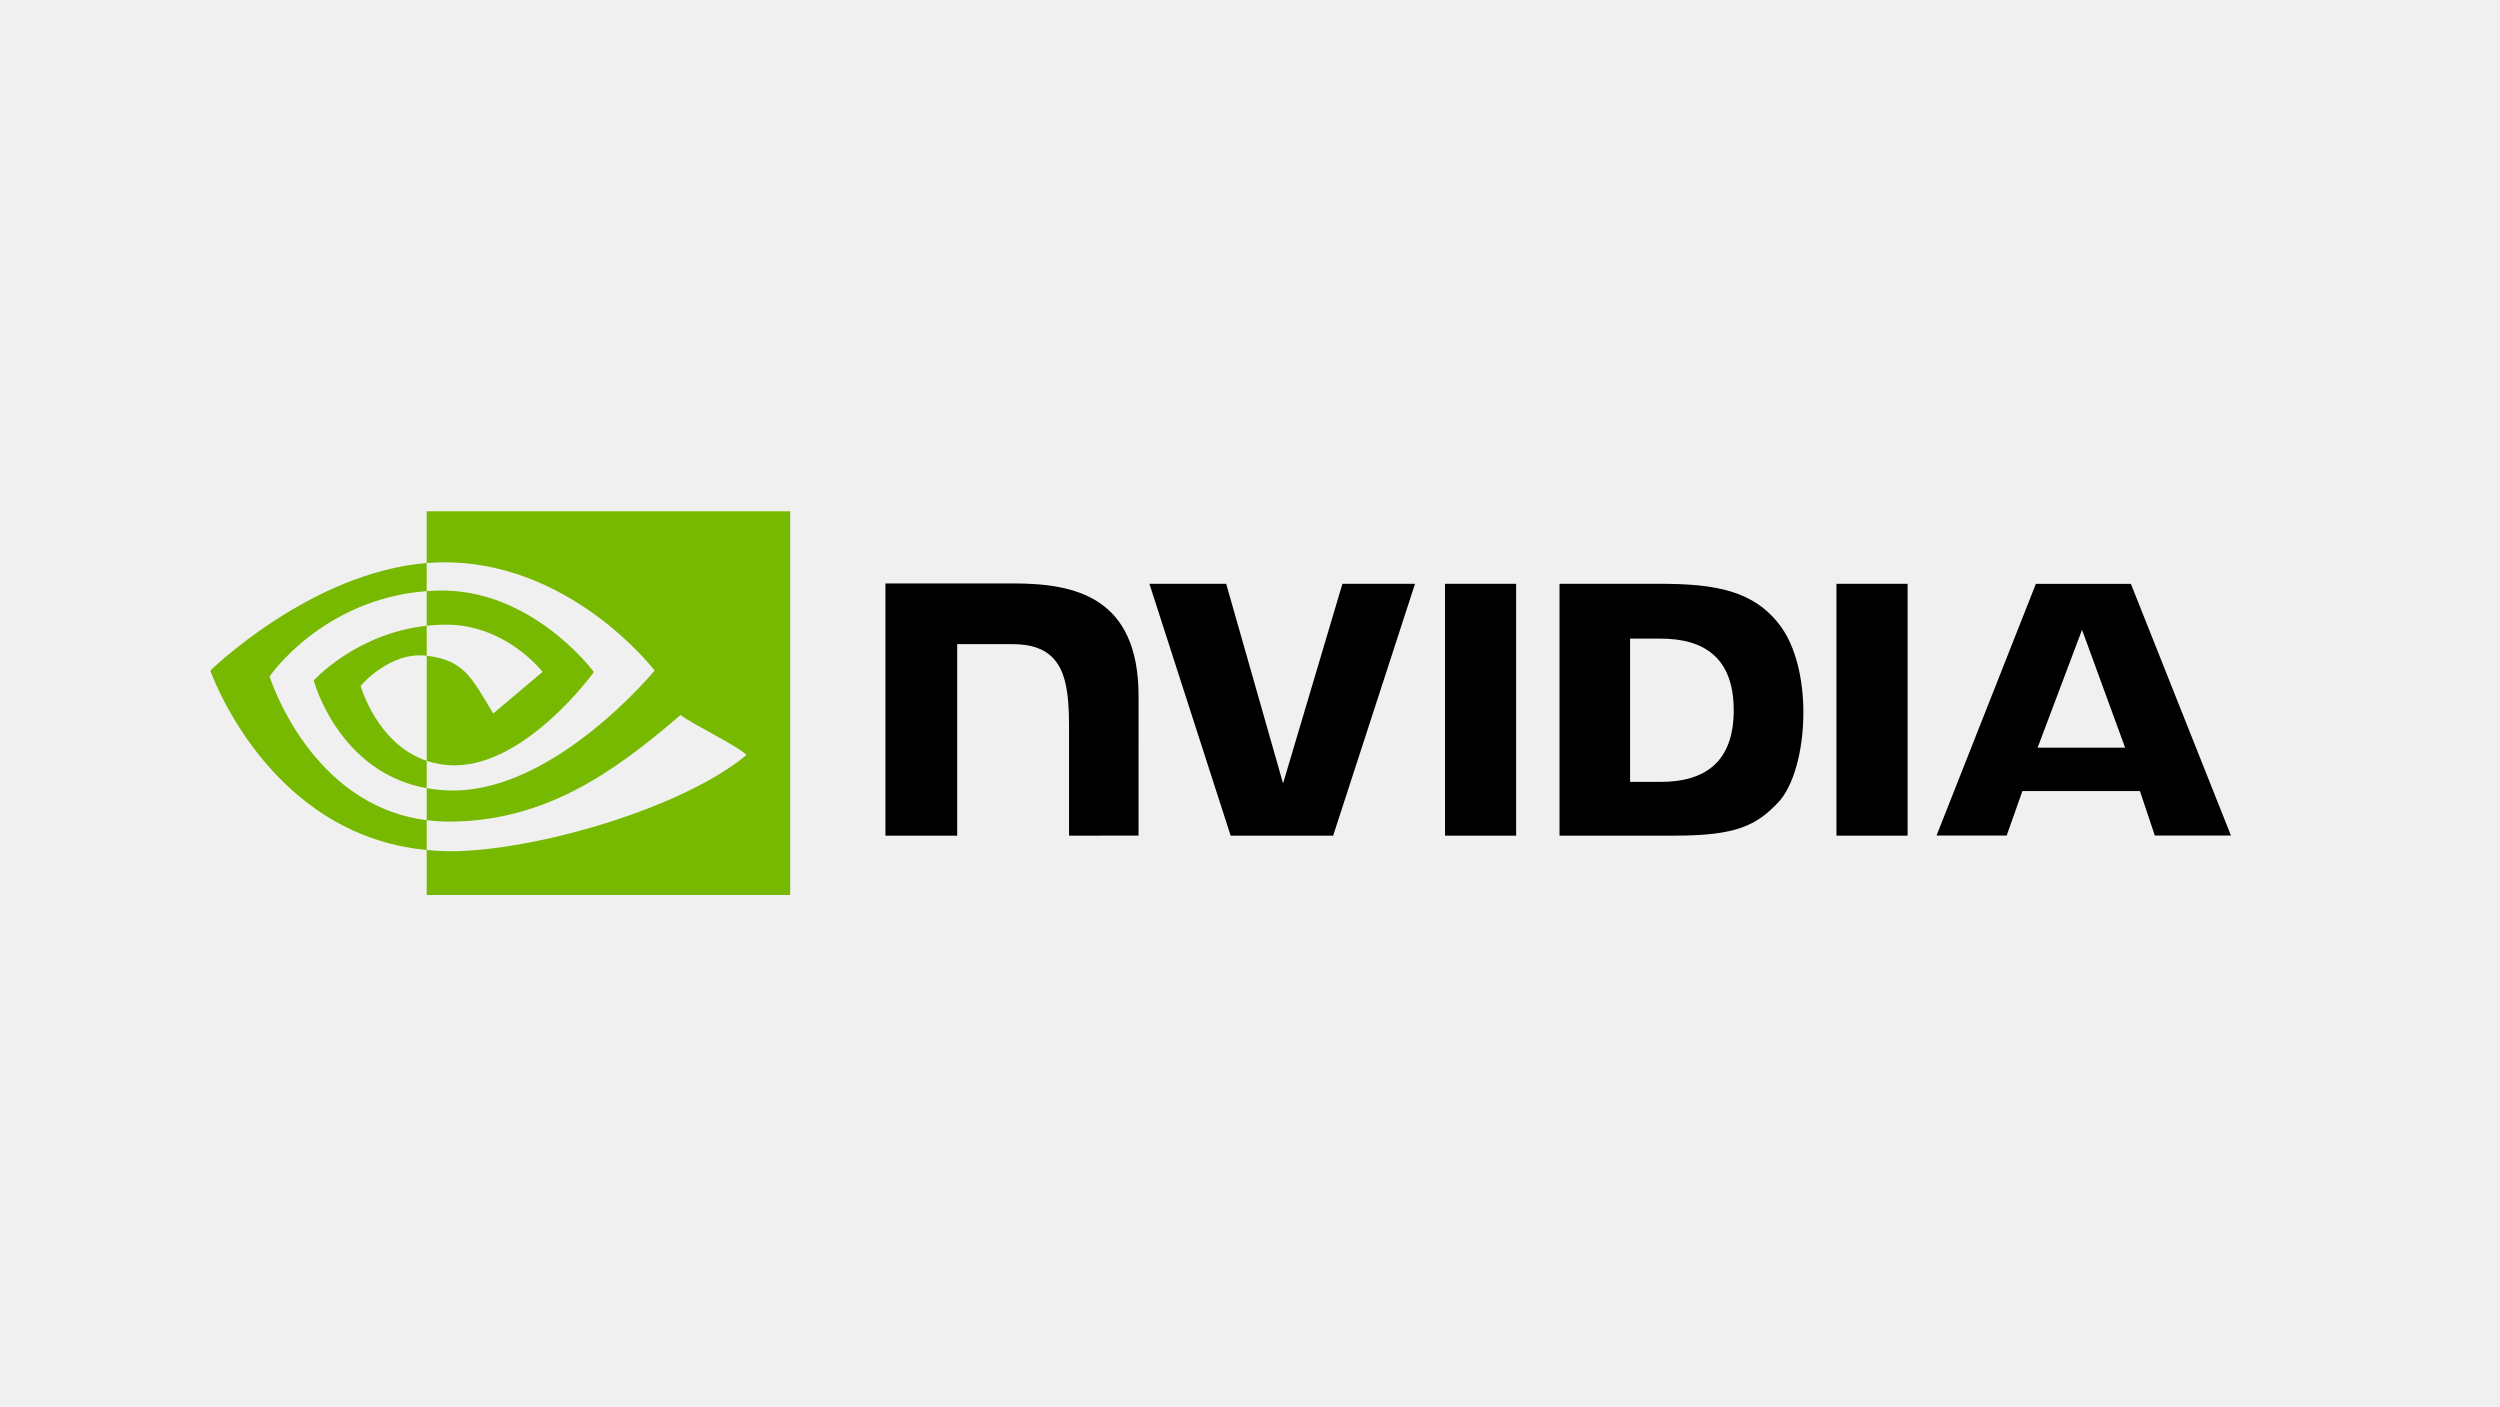
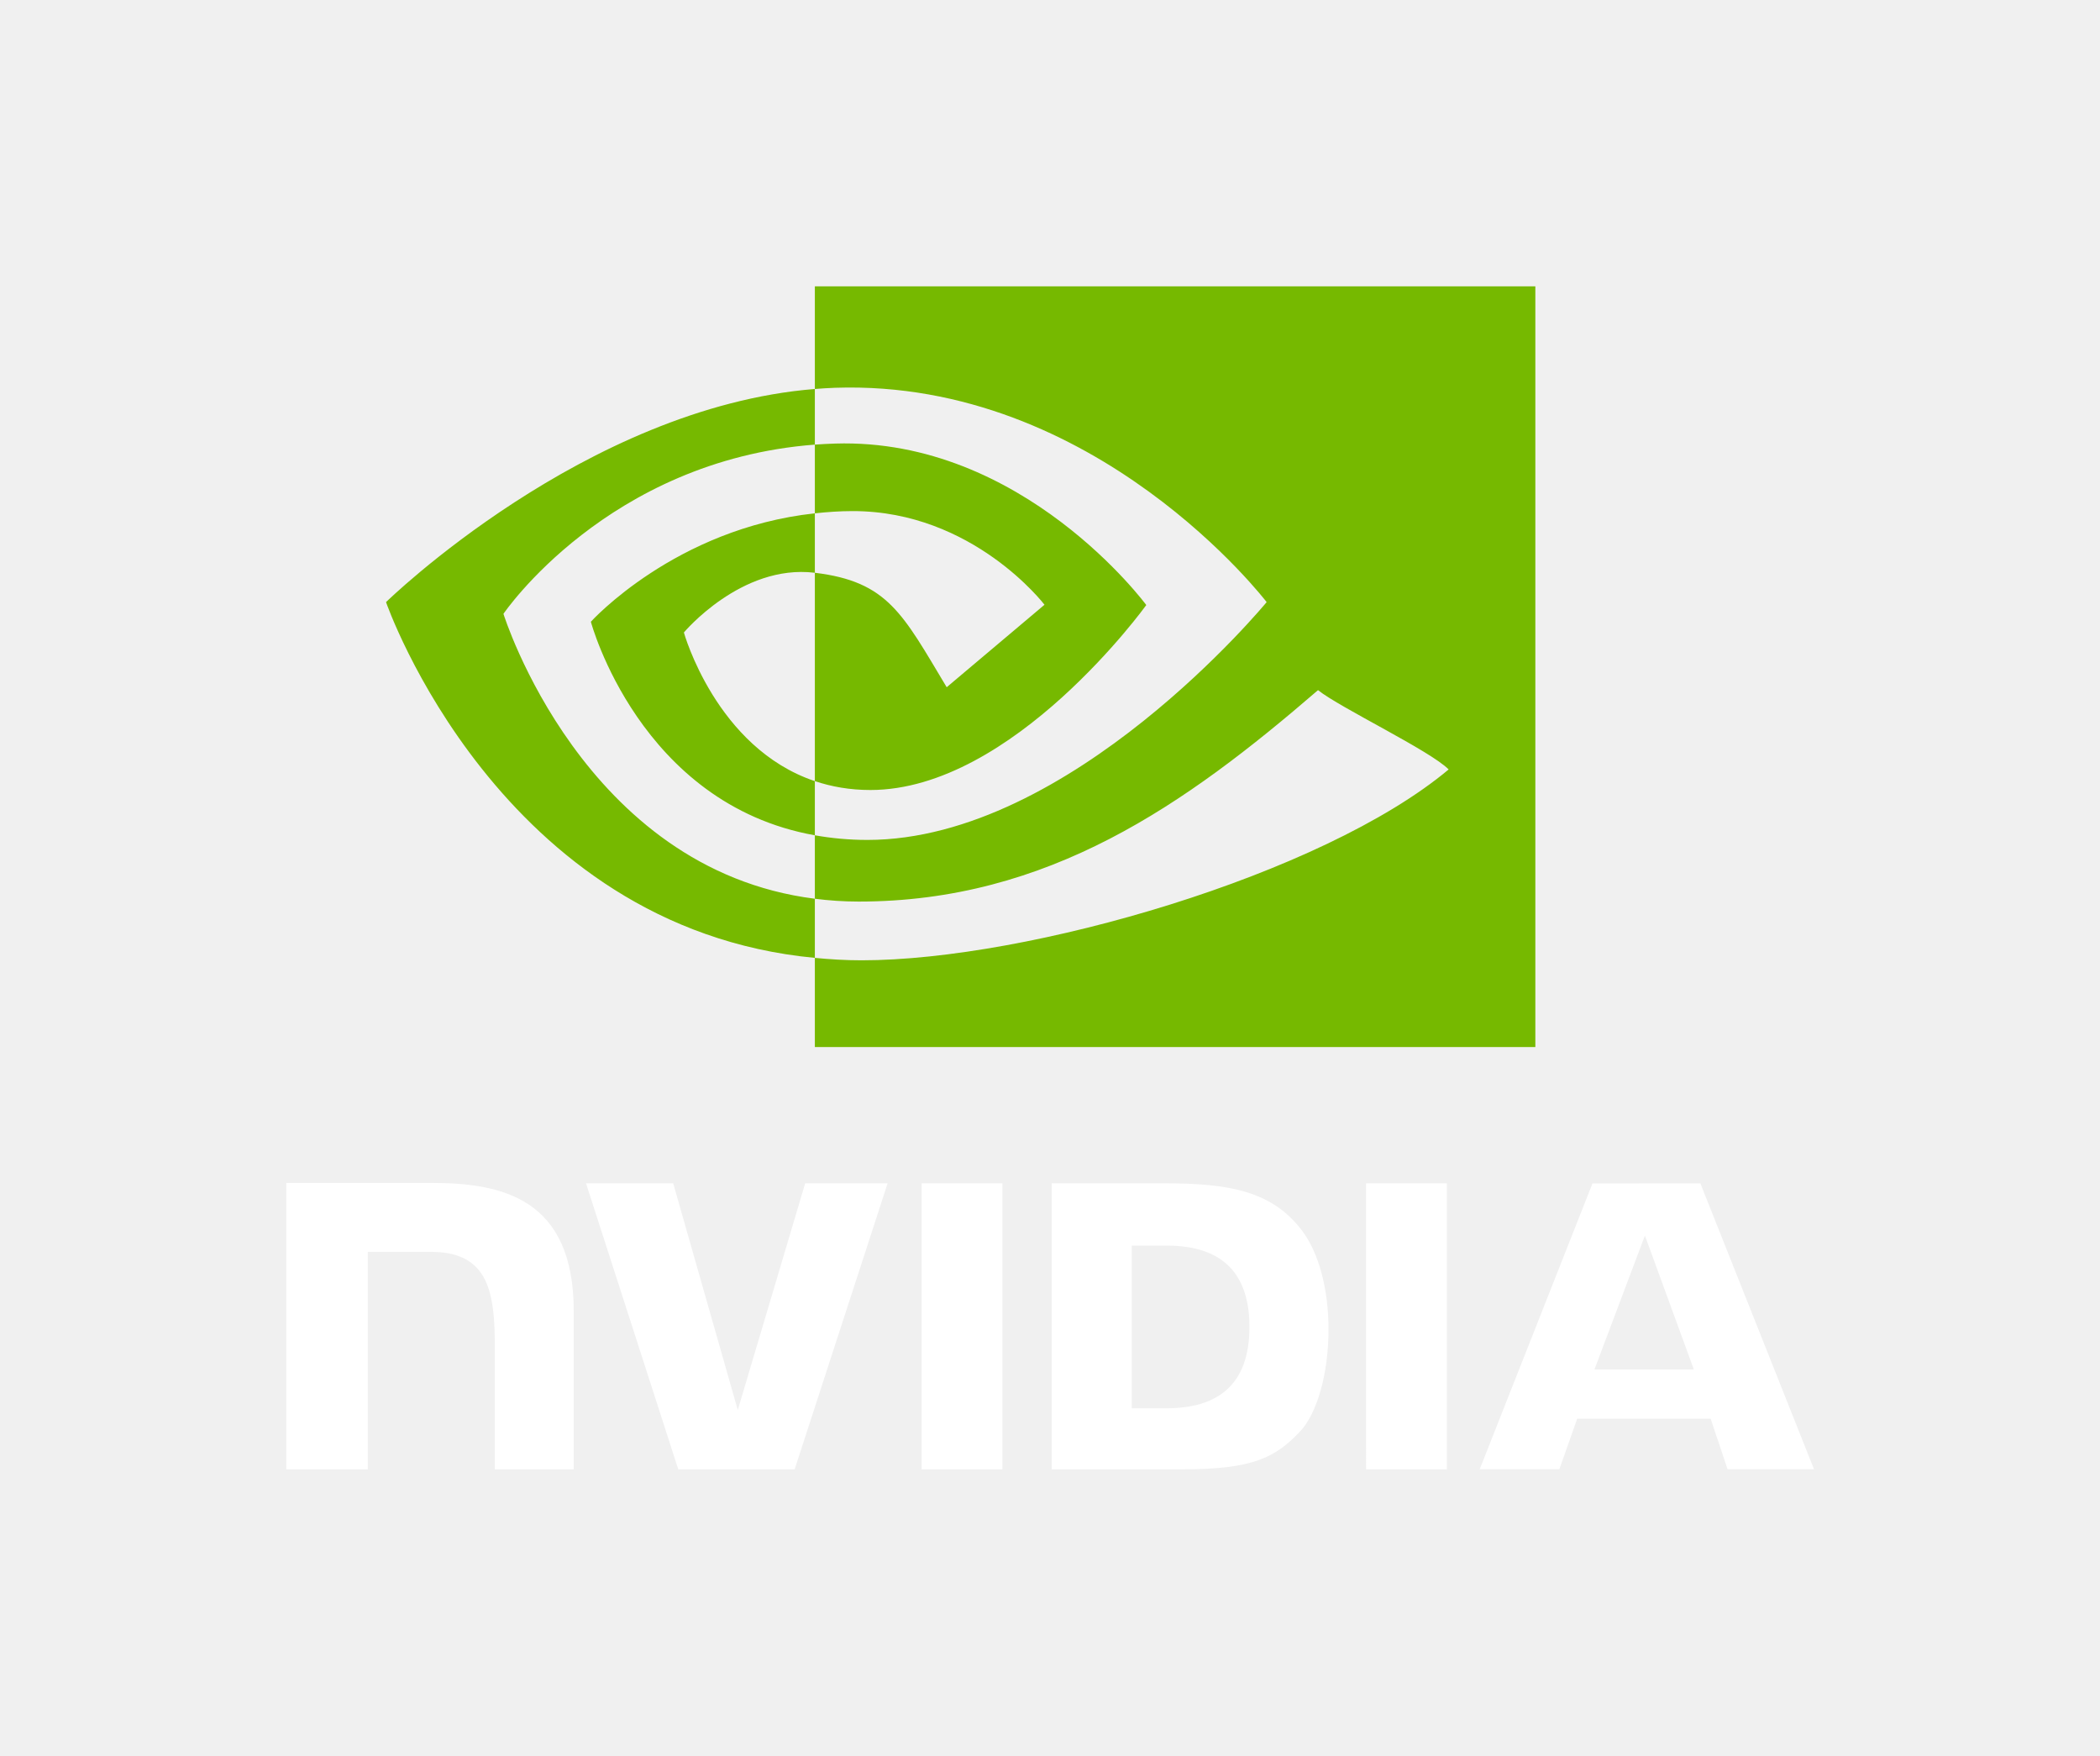
- <svg xmlns="http://www.w3.org/2000/svg" id="Layer_1" viewBox="0 0 2560 1440">
+ <svg xmlns="http://www.w3.org/2000/svg" viewBox="961.2 33.6 617.9 516.4" role="img" aria-label="NVIDIA">
  <defs>
-     <style>.cls-1{fill:#76b900;}</style>
+     <style>.k{fill:#fff;}.l{fill:#76b900;}</style>
  </defs>
-   <path id="Eye_Mark" class="cls-1" d="M436.938,640.784v-35.492c3.446-.246,6.926-.429,10.473-.54,97.072-3.051,160.756,83.408,160.756,83.408,0,0-68.782,95.535-142.531,95.535-10.622,0-20.128-1.712-28.698-4.588v-107.624c37.791,4.565,45.388,21.257,68.114,59.127l50.53-42.604s-36.884-48.377-99.062-48.377c-6.766,0-13.231.478-19.581,1.155M436.938,523.541v53.014c3.484-.275,6.973-.497,10.473-.623,134.994-4.548,222.939,110.709,222.939,110.709,0,0-101.018,122.837-206.255,122.837-9.642,0-18.672-.89-27.156-2.391v32.77c7.257.922,14.771,1.465,22.615,1.465,97.937,0,168.759-50.01,237.342-109.206,11.363,9.104,57.917,31.252,67.491,40.96-65.213,54.586-217.176,98.584-303.328,98.584-8.301,0-16.287-.502-24.12-1.253v46.054h372.234v-392.918h-372.234ZM436.938,779.106v27.98c-90.58-16.15-115.721-110.308-115.721-110.308,0,0,43.49-48.187,115.721-55.995v30.698c-.056,0-.092-.015-.141-.015-37.902-4.552-67.518,30.863-67.518,30.863,0,0,16.592,59.618,67.659,76.776M276.058,692.698s53.685-79.216,160.88-87.407v-28.736c-118.729,9.529-221.547,110.086-221.547,110.086,0,0,58.231,168.35,221.547,183.764v-30.549c-119.846-15.078-160.88-147.157-160.88-147.157Z" />
-   <path id="NVIDIA" d="M1479.666,597.787l.026,257.907h72.836v-257.902l-72.862-.004ZM906.678,597.437v258.257h73.486v-196.098l56.928.019c18.858,0,32.289,4.693,41.376,14.389,11.521,12.277,16.224,32.068,16.224,68.288v113.402l71.188-.013.013-142.673c0-101.838-64.915-115.572-128.42-115.572h-130.795M1596.945,597.796v257.898h118.14c62.945,0,83.488-10.469,105.707-33.94,15.707-16.477,25.853-52.647,25.853-92.174,0-36.25-8.589-68.591-23.575-88.73-26.984-36.014-65.861-43.054-123.899-43.054h-102.226ZM1669.196,653.952h31.318c45.434,0,74.817,20.403,74.817,73.342,0,52.952-29.384,73.355-74.817,73.355h-31.318v-146.696ZM1374.647,597.796l-60.789,204.399-58.249-204.386-78.627-.013,83.187,257.898h104.98l83.841-257.898h-74.344ZM1880.538,855.694h72.849v-257.885l-72.866-.013.017,257.898ZM2084.725,597.889l-101.709,257.716h71.821l16.091-45.551h120.368l15.233,45.551h77.978l-102.485-257.738-97.297.021ZM2132.007,644.906l44.123,120.736h-89.639l45.516-120.736Z" />
+   <g id="e">
+     <path id="f" class="k" d="M1232.376,381.695l.008,84.14h23.762v-84.138l-23.77-.001ZM1045.445,381.58v84.254h23.974v-63.975l18.572.006c6.152,0,10.534,1.531,13.499,4.694,3.759,4.005,5.293,10.462,5.293,22.278v36.996l23.224-.004.004-46.546c0-33.224-21.178-37.704-41.896-37.704h-42.67M1270.637,381.698v84.137h38.542c20.535,0,27.237-3.415,34.486-11.072,5.124-5.375,8.434-17.175,8.434-30.071,0-11.826-2.802-22.377-7.691-28.947-8.803-11.749-21.486-14.046-40.421-14.046h-33.35ZM1294.209,400.018h10.217c14.822,0,24.408,6.656,24.408,23.927,0,17.275-9.586,23.931-24.408,23.931h-10.217v-47.858ZM1198.115,381.698l-19.832,66.683-19.003-66.679-25.651-.004,27.139,84.137h34.249l27.352-84.137h-24.254ZM1363.157,465.834h23.766v-84.132l-23.772-.004.006,84.137ZM1429.771,381.728l-33.181,84.077h23.431l5.25-14.86h39.269l4.97,14.86h25.44l-33.435-84.084-31.742.007ZM1445.196,397.067l14.395,39.389h-29.244l14.849-39.389Z" />
+     <path id="g" class="l" d="M1200.961,184.607v-20.214c1.961-.139,3.944-.244,5.964-.308,55.284-1.737,91.555,47.503,91.555,47.503,0,0-39.174,54.409-81.176,54.409-6.049,0-11.463-.975-16.343-2.614v-61.294c21.522,2.6,25.849,12.107,38.792,33.675l28.778-24.264s-21.007-27.552-56.419-27.552c-3.853,0-7.536.272-11.151.658M1200.961,117.835v30.193c1.984-.157,3.97-.283,5.964-.355,76.881-2.59,126.969,63.051,126.969,63.051,0,0-57.533,69.958-117.468,69.958-5.492,0-10.634-.507-15.466-1.363v18.663c4.132.525,8.412.835,12.879.835,55.778,0,96.114-28.482,135.174-62.196,6.471,5.185,32.985,17.799,38.437,23.328-37.14,31.089-123.687,56.146-172.752,56.146-4.729,0-9.276-.285-13.737-.714v26.229h211.996V117.835h-211.996ZM1200.961,263.384v15.935c-51.588-9.197-65.906-62.822-65.906-62.822,0,0,24.768-27.443,65.906-31.89v17.483c-.032,0-.053-.008-.081-.008-21.586-2.593-38.454,17.578-38.454,17.578,0,0,9.45,33.953,38.534,43.725M1109.335,214.173s30.575-45.115,91.626-49.78v-16.366c-67.62,5.426-126.177,62.696-126.177,62.696,0,0,33.163,95.88,126.177,104.657v-17.398c-68.255-8.588-91.626-83.81-91.626-83.81Z" />
+   </g>
+   <rect class="l" x="1706.667" y=".979" width="853.333" height="584.277" />
</svg>
